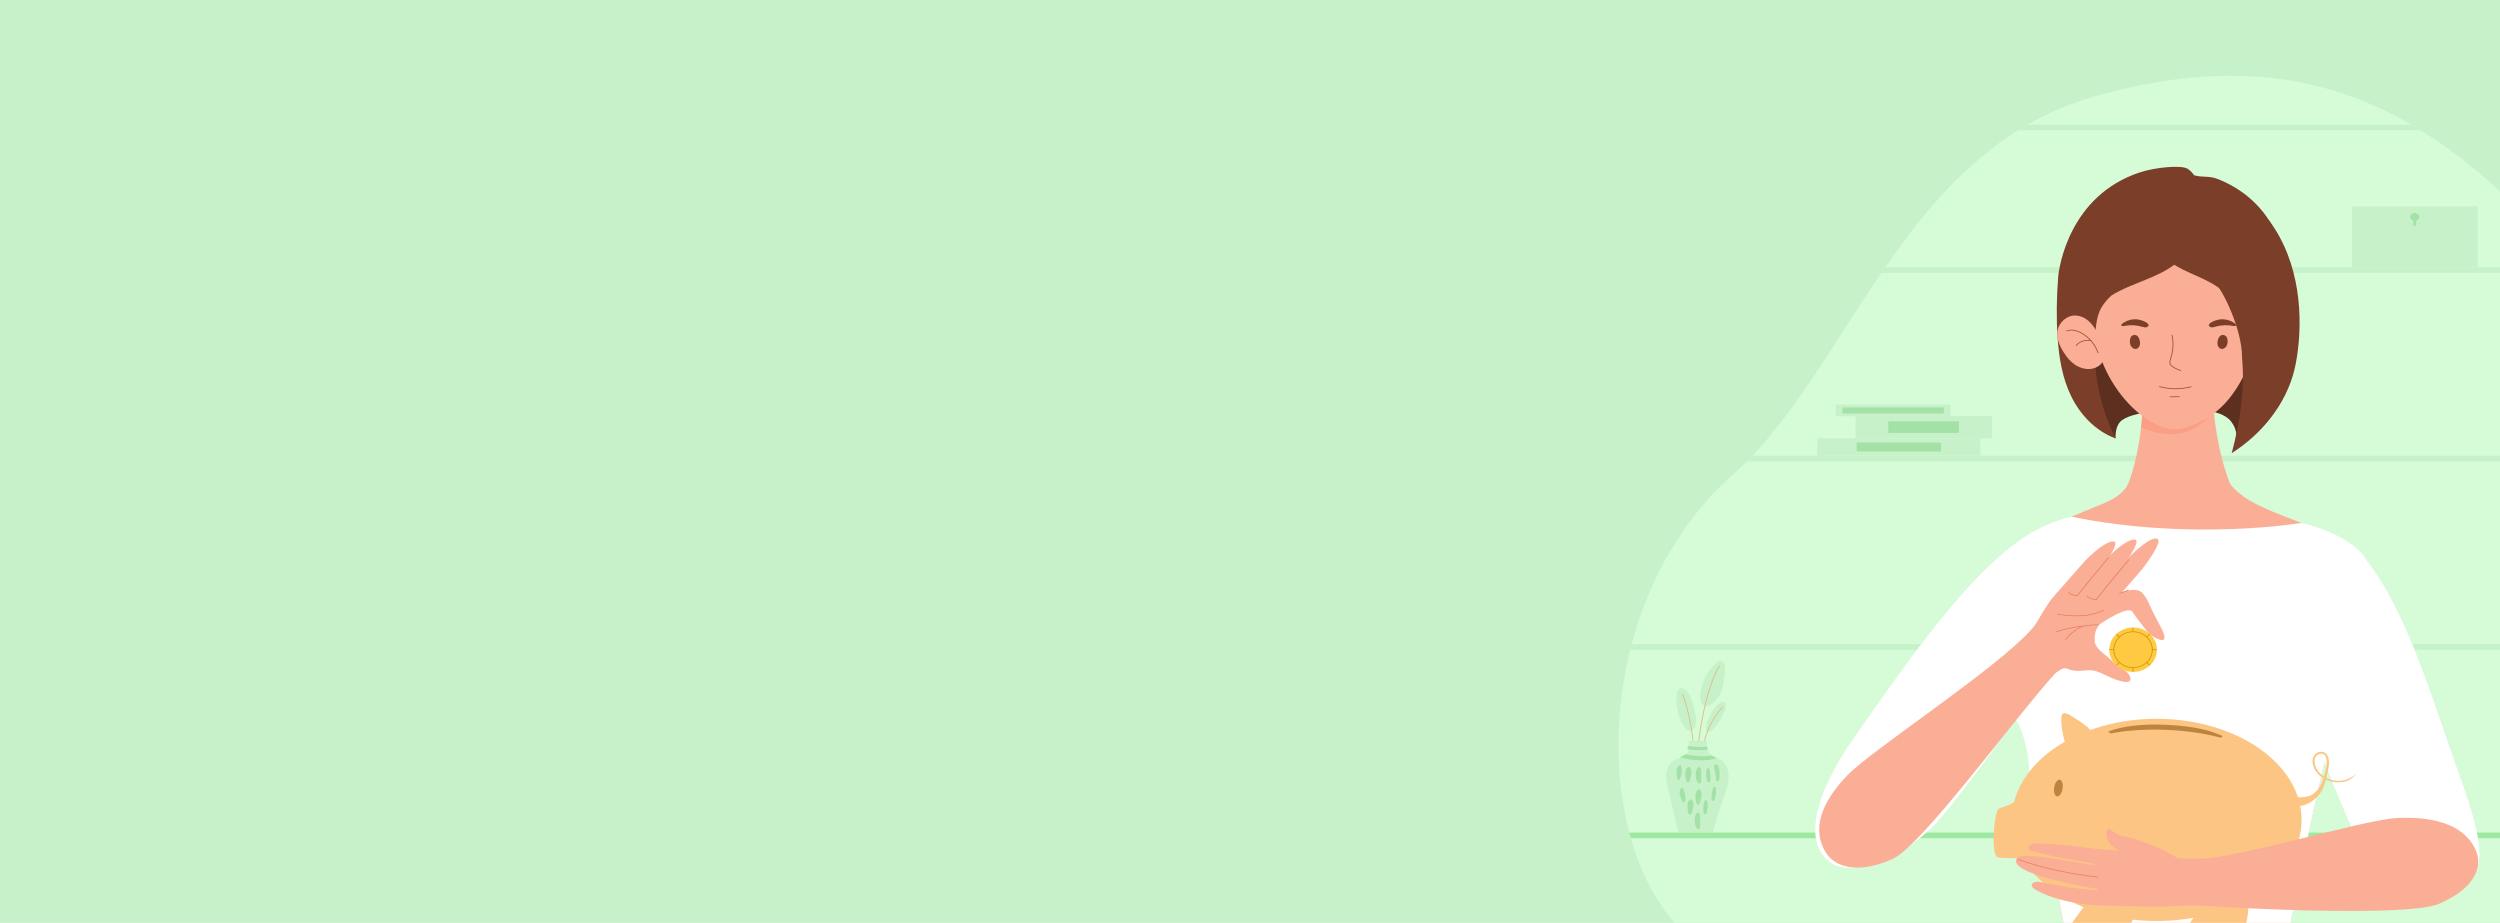
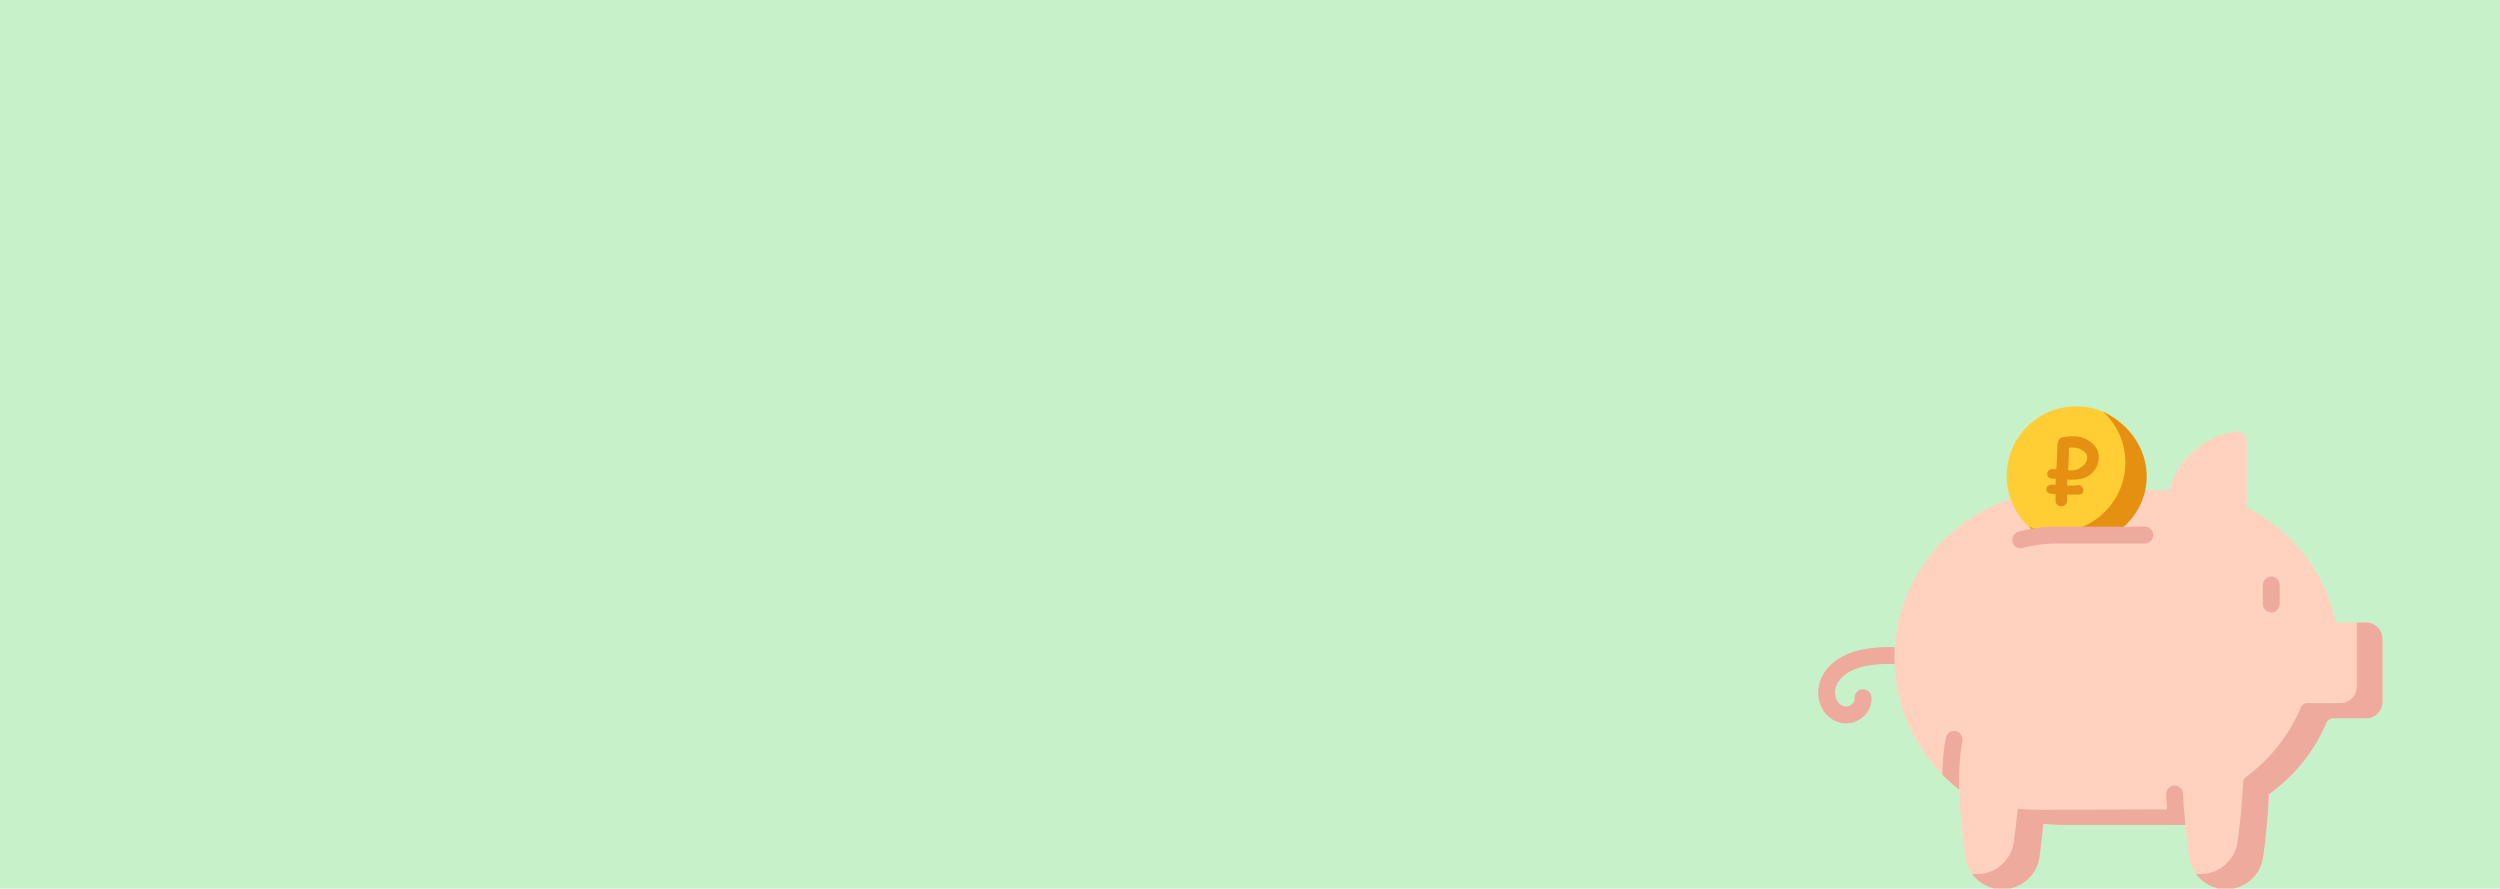
- <svg xmlns="http://www.w3.org/2000/svg" width="363" height="134" fill="none">
+ <svg xmlns="http://www.w3.org/2000/svg" width="363" height="129" fill="none">
  <g clip-path="url(#a)">
-     <path fill="#C7F2C9" d="M0 0h363v134H0z" />
-     <path d="M391.953 120.889c-.058.276-.118.55-.18.822-1.468 6.5-3.809 11.65-7.003 14.607-21.482 2.755-136.795 1.902-136.795 1.902-5.366-3.404-9.132-9.348-11.177-16.509a43.134 43.134 0 0 1-.226-.822c-2.116-8.016-2.123-17.457.142-26.54.068-.275.139-.549.212-.823 2.445-9.224 7.252-18.021 14.594-24.507a44.205 44.205 0 0 0 2.941-2.855c6.84-7.233 12.309-17.168 18.718-26.54.187-.275.376-.548.565-.822 5.318-7.678 11.317-14.911 19.284-19.886a42.613 42.613 0 0 1 11.058-4.905c18.136-5.131 32.658-3.662 46.021 4.083.459.267.918.541 1.375.822 7.531 4.636 14.715 11.284 22.002 19.886a149.33 149.33 0 0 1 1.627 1.95c5.575 6.786 9.869 15.708 12.911 25.412a115.608 115.608 0 0 1 2.109 7.661l.03.125c.232.973.452 1.95.661 2.931v.001a128.589 128.589 0 0 1 1.852 11.089 127.805 127.805 0 0 1 .624 6.378c.707 9.726.249 18.991-1.345 26.54Z" fill="#D5FBD7" />
-     <path d="M247.124 120.235c-.047.09-.115.187-.219.197-.091.009-.176-.059-.212-.139a.554.554 0 0 1-.031-.259 4.58 4.58 0 0 1 .212-1.153c.041-.126.091-.257.195-.343.633-.523.179 1.464.055 1.697ZM244.258 120.156c.01.057.02.117.002.166-.033.089-.149.092-.232.033a.747.747 0 0 1-.196-.253c-.166-.289-.334-.583-.426-.901-.108-.374-.084-1.037.336-.561.309.351.437 1.084.516 1.516Z" fill="#7096B4" />
-     <path d="M249.468 101.285c.472-.683.684-1.5.81-2.311.105-.68.205-1.404.191-2.09-.011-.558-.389-1.148-.97-.838-.522.278-.99.887-1.326 1.346a6.436 6.436 0 0 0-1.179 2.81c-.099.634-.32 2.002.556 2.267.687.209 1.596-.718 1.918-1.184ZM245.316 100.879c.471 1.006.776 2.083.901 3.179.061.532.073 1.097-.179 1.574-.117.221-.31.428-.565.469-.4.064-.73-.29-.943-.621a7.155 7.155 0 0 1-1.103-4.529c.024-.25.065-.508.21-.717.573-.823 1.424.102 1.679.645ZM250.449 103.126a8.388 8.388 0 0 1-1.324 2.331c-.235.292-.497.576-.836.751-.14.073-.334.118-.444.007a.348.348 0 0 1-.081-.168c-.169-.68.126-1.38.443-2.01.35-.699.763-1.435 1.427-1.908.97-.691 1.1.23.816.997h-.001Z" fill="#C7F2C9" />
-     <path d="m246.145 113.745-.129-.004c.001-.031.125-3.03.631-6.625.467-3.321 1.366-7.843 2.994-10.53l.112.06c-1.617 2.67-2.512 7.176-2.978 10.485a74.906 74.906 0 0 0-.63 6.614Z" fill="#E0BA89" />
-     <path d="m245.95 113.463-.127-.018c.517-3.176-.23-9.11-1.6-12.698l.121-.04c1.376 3.603 2.126 9.564 1.606 12.756ZM246.921 112.902c-.188-1.455-.029-3.359.423-5.092.388-1.488 1.183-3.601 2.765-5.212l.095.081c-2.88 2.933-3.464 7.818-3.155 10.209l-.128.014Z" fill="#E0BA89" />
-     <path d="M243.168 110.35c.963-.483 2.025-.588 2.025-1.686v-.947c0-.101.111-.181.243-.176l1.09.044 1.09-.044c.132-.005.243.075.243.176v.71c0 .486.254.96.7 1.306.46.356 1.146.444 1.575.798.237.197.391.443.514.694.912 1.87-.176 3.907-.763 5.75l-1.229 3.86-.017.054h-4.94l-.85-3.646c-.213-.913-.898-3.767-.923-4.3a3.326 3.326 0 0 1 .311-1.571c.183-.394.461-.782.917-1.013l.015-.008-.001-.001Z" fill="#C7F2C9" />
-     <path d="M244.714 109.503c.235.065.447.125.579.142.785.101 1.584.2 2.377.16.308-.015.617-.055.907-.12l.061.047c.191.139.418.237.651.326-.57.217-1.252.326-1.933.346-.888.025-1.778-.091-2.637-.249a5.883 5.883 0 0 1-.785-.214c.305-.123.579-.254.782-.438h-.002ZM246.874 108.918a14.29 14.29 0 0 1-1.815-.115 1.52 1.52 0 0 0 .007-.139v-.327c.699.077 1.406.143 2.106.127.243-.006.487-.023.721-.053v.016c0 .142.024.282.068.42a8.95 8.95 0 0 1-1.086.071h-.001ZM249.678 112.83c-.008.216-.031.46-.208.595-.031.024-.069.044-.108.041-.061-.005-.103-.06-.128-.113-.088-.185-.079-.396-.083-.599-.007-.354-.522-1.718-.084-1.761.716-.071.625 1.499.612 1.837h-.001ZM247.016 112.391l.001 1.038c0 .073-.001.15-.041.213-.076.122-.272.129-.395.048-.122-.081-.186-.22-.232-.356a2.535 2.535 0 0 1-.022-1.56c.079-.253.268-.546.538-.332.199.158.15.73.15.949h.001ZM246.863 119.018l.002 1.038c0 .073-.001.15-.041.213-.077.122-.273.129-.395.048-.123-.081-.187-.22-.233-.356a2.542 2.542 0 0 1-.021-1.56c.078-.253.268-.546.538-.332.199.157.149.729.15.949ZM248.349 113.318c-.024.101-.066.215-.168.25-.089.031-.191-.016-.249-.088a.595.595 0 0 1-.099-.252 4.695 4.695 0 0 1-.092-1.206c.007-.136.023-.279.105-.391.496-.677.565 1.424.503 1.687ZM247.815 117.99c-.038.097-.095.204-.201.225-.093.019-.187-.04-.234-.119a.566.566 0 0 1-.062-.263c-.026-.403.002-.81.08-1.207.027-.134.063-.273.16-.373.588-.606.357 1.484.257 1.737ZM248.995 116.074c-.043.095-.105.2-.212.217-.093.014-.185-.049-.229-.13a.57.57 0 0 1-.049-.265 4.684 4.684 0 0 1 .136-1.202c.032-.133.075-.27.176-.366.616-.581.288 1.497.177 1.746h.001ZM245.333 113.375c-.018.063-.039.129-.091.171-.095.078-.251.036-.331-.057-.08-.093-.102-.217-.122-.335-.06-.361-.119-.728-.064-1.09.066-.425.473-1.093.769-.441.219.48-.023 1.28-.161 1.752ZM245.638 118.087c-.019.063-.04.128-.091.171-.095.078-.252.035-.332-.057-.079-.093-.102-.217-.121-.336-.06-.36-.12-.728-.064-1.089.066-.425.473-1.093.769-.442.218.48-.023 1.28-.162 1.753h.001ZM246.81 116.626c-.019.063-.04.129-.091.171-.095.078-.252.035-.332-.057-.079-.093-.102-.217-.121-.336-.06-.36-.12-.728-.064-1.089.066-.425.473-1.093.769-.442.218.481-.023 1.28-.162 1.753h.001ZM244.149 111.376a3.018 3.018 0 0 1-.21 1.713.264.264 0 0 1-.066.102c-.074.062-.197.033-.263-.037a.49.49 0 0 1-.106-.259 4.122 4.122 0 0 1-.058-1.075c.025-.334.579-1.165.703-.444ZM244.442 114.598c.248.533.336 1.132.251 1.709a.252.252 0 0 1-.037.114c-.055.078-.182.08-.264.029a.505.505 0 0 1-.172-.225 4.208 4.208 0 0 1-.341-1.026c-.063-.329.252-1.268.562-.6l.001-.001Z" fill="#A3E1A6" />
-     <path d="M374.176 39.624H273.18c.187-.274.375-.548.565-.822h99.74c.23.272.46.546.691.822ZM351.485 18.917h-58.454c.451-.281.907-.555 1.371-.822h55.708c.459.267.917.541 1.375.822ZM388.277 66.987H253.668c.267-.27.531-.544.794-.822h133.56c.086.273.171.547.255.822ZM393.302 94.349H236.719c.068-.275.138-.549.211-.822h156.31l.062.822Z" fill="#C7F2C9" />
-     <path d="M391.954 120.889c-.058.276-.118.55-.179.822H236.8a43.134 43.134 0 0 1-.226-.822h155.38Z" fill="#9DE9A0" />
-     <path d="M359.747 29.967h-18.251v8.836h18.251v-8.836Z" fill="#C7F2C9" />
-     <path d="M351.276 31.497c0-.309-.294-.56-.658-.56-.363 0-.657.251-.657.56 0 .247.187.456.447.53v.735h.421v-.735c.26-.075.447-.283.447-.53Z" fill="#A3E1A6" />
-     <path d="M287.535 66.165v-2.519h-23.658v2.52h23.658Z" fill="#C7F2C9" />
-     <path d="M281.848 65.559v-1.306h-12.267v1.306h12.267Z" fill="#A3E1A6" />
-     <path d="M289.227 63.646v-3.264H269.42v3.264h19.807Z" fill="#C7F2C9" />
-     <path d="M284.449 62.86v-1.693h-10.27v1.693h10.27Z" fill="#A3E1A6" />
-     <path d="M283.215 60.44v-1.694h-16.674v1.694h16.674Z" fill="#C7F2C9" />
-     <path d="M282.242 60.033v-.878h-14.716v.878h14.716Z" fill="#A3E1A6" />
-     <path d="M320.123 59.581c1.433.192 2.989.543 3.842 1.634.953 1.219.989 2.718.384 4.117 2.957-2.078 4.841-4.875 5.825-8.204.624-2.11.772-4.314.828-6.501.038-1.466.034-2.953-.37-4.37-.829-2.904-3.237-5.183-5.806-6.996-1.781-1.257-3.695-2.366-5.77-3.134a19.936 19.936 0 0 0-7.593-1.21c-1.168.041-2.38.203-3.348.814-.592.374-1.057.895-1.498 1.42-1.869 2.225-3.477 4.689-4.312 7.407-.965 3.142-.855 6.523-.008 9.695.597 2.238 1.552 4.381 2.717 6.41.381.665 2.19 3.005 2.19 3.005s-.173-1.433.595-2.364c1.361-1.65 8.641-2.214 12.323-1.723h.001Z" fill="#5C2F1F" />
-     <path d="M324.619 72.07c-2.108-4.162-3.58-11.154-3.27-17.364.205-.352-10.463.002-10.259.354.31 6.21-.757 12.848-2.866 17.01-.681 1.345.499 3.517 1.206 4.819.822 1.512 1.834 2.927 3.135 4.12.863.79 2.345 1.92 3.817 2.335v.024l.039-.012.04.012v-.023c1.472-.416 2.953-1.546 3.817-2.337 1.301-1.192 2.313-2.607 3.135-4.12.707-1.301 1.887-3.473 1.205-4.818h.001Z" fill="#FBAE96" />
-     <path d="M320.719 60.538c.068-.044-5.696-.906-9.613-1.486a44.304 44.304 0 0 1-.227 3.008c1.88.85 6.376 2.27 9.84-1.522Z" fill="#FBAE96" style="mix-blend-mode:multiply" opacity=".28" />
-     <path d="M329.468 41.965c-.373 2.454-1.872 8.588-2.802 10.727-1.887 4.341-4.334 8.002-9.631 9.468-.759.21-1.548.276-2.317.063-4.322-1.2-7.594-5.366-9.177-8.98-1.157-2.638-2.318-5.284-3.168-8.025-1.225-3.952-2.056-7.65-.141-11.493 1.603-3.218 4.59-5.836 8.17-7.053 2.462-.838 4.553-.285 7.024-.304 1.257-.01 2.128-.202 3.421.133 2.469.64 4.773 1.928 6.344 3.841 2.804 3.419 2.925 7.364 2.277 11.623Z" fill="#FBAE96" />
-     <path d="M330.47 33.929c-1.509-3.612-4.732-6.534-8.584-7.983-1.055-.397-2.036-.204-3.039-.431a3.221 3.221 0 0 1-.274-.076c-.263-.394-.582-.724-.968-.952-.905-.535-4.602-.21-6.875.535-10.234 3.356-11.769 13.725-11.884 15.223-.227 2.935-.284 5.885-.078 8.821.205 2.915.683 5.86 1.99 8.515 1.306 2.655 3.525 5.012 6.435 6.088-2.468-4.964-3.477-10.551-2.89-15.996.091-.847.223-1.7.564-2.489.382-.884.998-1.63 1.73-2.293a19.445 19.445 0 0 1 2.443-1.242c.68-.293 1.375-.567 2.067-.847 1.623-.655 3.23-1.34 4.605-2.362.151.099.305.192.459.28 1.131.643 2.356 1.132 3.54 1.686.688.322 1.363.665 1.997 1.073 1.356.874 2.5 2.033 3.319 3.367.365.594.69 1.246 1.287 1.643 1.158.77 2.692-.424 3.278-1.352 2.11-3.34 2.387-7.596.878-11.208Z" fill="#7B3E29" />
-     <path d="M321.973 49.738c-.066.733.611 1.312 1.233.627.267-.295.289-.86.192-1.222-.106-.394-.539-.656-.946-.426-.331.187-.448.684-.479 1.021Z" fill="#7B3E29" />
-     <path d="M315.885 56.505a9.02 9.02 0 0 1-2.346-.31c-.035-.009-.054-.042-.044-.074.009-.032.045-.05.08-.042 1.487.401 3.061.407 4.552.018.034-.008.07.01.08.042a.06.06 0 0 1-.045.074 9.018 9.018 0 0 1-2.277.292ZM315.084 57.678c-.035 0-.064-.026-.064-.06-.001-.033.027-.06.063-.06l1.337-.018c.036 0 .065.026.065.06a.063.063 0 0 1-.064.061l-1.336.017h-.001ZM316.645 53.847c-.006 0-.012 0-.018-.002a3.626 3.626 0 0 1-1.219-.57 1.078 1.078 0 0 1-.311-.311c-.18-.309-.061-.674.044-.996l.011-.034a6.226 6.226 0 0 0 .162-3.255c-.007-.032.016-.064.05-.07.035-.007.069.014.076.046a6.323 6.323 0 0 1-.165 3.314l-.011.034c-.102.314-.208.64-.053.903a.973.973 0 0 0 .276.274c.346.252.752.441 1.175.55a.06.06 0 0 1 .045.073.064.064 0 0 1-.062.044Z" fill="#A45236" />
-     <path d="M324.686 47.201c-.018-.194-.572-.483-.68-.535a3.18 3.18 0 0 0-1.216-.306c-.478-.023-.971.097-1.401.287-.291.128-1.043.538-.436.842.208.104.461.025.685-.042a5.496 5.496 0 0 1 2.614-.122c.096.02.196.04.29.013.109-.032.149-.08.144-.137ZM310.732 49.738c.066.733-.611 1.312-1.233.627-.268-.295-.29-.86-.192-1.222.106-.394.538-.656.946-.426.331.187.448.684.479 1.021ZM308.008 47.201c.018-.194.572-.483.681-.535.376-.18.793-.286 1.215-.306.479-.023.971.097 1.401.287.292.128 1.044.538.436.842-.208.104-.461.025-.685-.042a5.496 5.496 0 0 0-2.614-.122c-.096.02-.196.04-.289.013-.11-.032-.15-.08-.145-.137Z" fill="#7B3E29" />
-     <path d="M328.169 45.202c1.187-.532 2.699.092 3.339 1.09.639.996.596 2.23.365 3.372-.151.747-.381 1.497-.842 2.146-.462.649-1.182 1.19-2.031 1.35-.85.16-1.817-.129-2.238-.78-.151-.234-.227-.5-.29-.764-.417-1.773-.606-5.382 1.697-6.414Z" fill="#FBAE96" />
-     <path d="M327.232 51.31c-.013 0-.024-.008-.024-.02a4.98 4.98 0 0 1 1.075-3.354c.589-.743 1.329-1.147 2.028-1.11.013 0 .023.011.023.023-.001.013-.012.023-.026.022-.971-.052-1.712.746-1.987 1.091-.747.943-1.136 2.154-1.065 3.325 0 .013-.01.023-.023.024h-.001Z" fill="#A45236" />
-     <path d="M327.544 49.315c-.008 0-.017-.005-.021-.012-.007-.01-.003-.024.009-.03.771-.414 1.674-.416 2.301-.007a.022.022 0 0 1 .006.032.026.026 0 0 1-.034.005c-.611-.4-1.494-.396-2.249.009a.026.026 0 0 1-.012.003Z" fill="#A45236" />
-     <path d="M301.493 45.819c-1.311-.114-2.496.961-2.726 2.103-.229 1.143.271 2.286.912 3.282.419.652.914 1.28 1.588 1.74.674.459 1.55.733 2.406.608.856-.126 1.656-.709 1.809-1.456.054-.269.028-.542-.012-.81-.268-1.799-1.433-5.245-3.977-5.467Z" fill="#FBAE96" />
-     <path d="M304.625 51.287a.063.063 0 0 1-.061-.043c-.367-1.112-1.176-2.116-2.219-2.752-.38-.232-1.358-.732-2.232-.377a.066.066 0 0 1-.084-.031.059.059 0 0 1 .033-.08c.656-.266 1.513-.125 2.354.387 1.068.652 1.896 1.68 2.272 2.818a.06.06 0 0 1-.043.075.063.063 0 0 1-.019.003h-.001Z" fill="#A45236" />
-     <path d="M301.459 50.244a.068.068 0 0 1-.037-.01.058.058 0 0 1-.016-.084c.444-.6 1.308-.896 2.201-.756.035.006.058.037.052.07-.006.033-.039.054-.074.05-.843-.133-1.657.143-2.073.704a.067.067 0 0 1-.053.026Z" fill="#A45236" />
-     <path d="M325.556 52.068c.413 4.603-.329 9.238-1.508 13.725 4.474-2.838 7.901-7.188 9.103-12.11.163-.666.285-1.338.387-2.013.838-5.522.51-13.503-4.059-19.648-.456-.614-4.039-.02-4.654-.496-.686-.532 3.78 1.138 2.891 1.191-.89.054-1.746.333-2.567.656a22.326 22.326 0 0 0-3.614 1.814c-.396.246-.799.52-1.01.92-.246.462-.19 1.008-.129 1.522.172 1.442.317 2.023 1.183 3.23a20.245 20.245 0 0 1 2.001 3.488c1.053 2.336 1.976 5.162 1.976 7.721Z" fill="#7B3E29" />
-     <path d="M342.733 81.21c-3.057-3.874-8.424-5.04-12.865-6.967-2.354-1.021-4.44-1.992-6.041-3.932-.423-.514-14.094-1.347-14.853.052-1.143 2.109-3.971 2.859-6.325 3.88-4.442 1.927-9.169 3.476-12.226 7.351-1.609 2.04-2.938 4.309-2.51 6.81.338 1.978 1.326 3.797 2.19 5.63 3.177 6.743 7.785 30.257 9.969 42.539 7.943 4.201 26.845 1.869 32.004.27 2.263-12.537 7.233-36.22 10.337-42.81.864-1.833 1.852-3.651 2.19-5.63.428-2.5-.261-5.153-1.871-7.193h.001Z" fill="#FBAE96" />
-     <path d="M334.193 75.925s-15.858 2.692-33.445-.909c-8.143 2.008-13.738 8.256-17.514 15.981-5.578 11.412 10.52 3.54 11.43 21.121.03.589.891 1.413.861 1.346.445.985.503 2.332.726 3.385.515 2.428 1.01 4.859 1.492 7.292a651.898 651.898 0 0 1 2.337 12.432c7.943 4.202 26.845 1.869 32.004.271 2.263-12.538 7.233-36.221 10.338-42.81.863-1.833 2.028-11.591.89-13.188-2.473-3.471-9.118-4.92-9.118-4.92h-.001Z" fill="#fff" />
-     <path d="M343.532 81.227c6.167 7.819 9.885 21.147 13.462 30.986 3.623 9.966 3.395 12.487 2.36 14.856-1.54 3.524-14.699-.231-17.411-5.893-2.714-5.663-6.712-16.468-8.389-21.341-1.676-4.873.763-17.22 9.978-18.608Z" fill="#fff" />
-     <path d="M310.02 132.14s-.16 1.124-.62 2.054c-.324.657-.798 1.218-1.469 1.218-2.38 0-6.054.177-7.137 0-.434-.07-.483-.34-.266-.807.26-.558.902-1.398 1.726-2.52.211-.288.434-.594.666-.918l5.177.709 1.924.264h-.001ZM326.469 131.609c-.061 1.48-.331 3.803-1.436 3.803-2.38 0-6.054.177-7.137 0-.434-.07-.484-.339-.266-.807.047-.102.107-.213.179-.333.421-.71 1.241-1.744 2.213-3.105l4.651-.544 1.806-.212s.018.507-.01 1.198Z" fill="#FCC583" />
-     <path d="M334.191 119.05c0 8.108-9.418 14.682-21.037 14.682-5.274 0-10.094-1.354-13.786-3.592-2.364-1.433-4.266-3.228-5.528-5.261-.293-.473-3.451-.12-3.896-.463-.806-.619-.448-6.191.215-6.928.229-.255 2.177-.632 2.32-1.161 1.829-6.807 10.391-11.958 20.675-11.958 6.804 0 12.854 2.254 16.699 5.751 2.721 2.474 4.338 5.571 4.338 8.93Z" fill="#FCC583" />
-     <path d="M302.899 109.675c-.655.329-1.292.383-1.842.256a2.505 2.505 0 0 1-.131-.144c-.008-.01-.019-.019-.028-.028-1.311-1.336-1.855-5.095-1.498-5.982a.329.329 0 0 1 .193-.198c.183-.07.458-.003.789.156 1.227.722 2.551 1.614 2.964 2.08.745.839 1.638 2.813-.447 3.859v.001ZM333.271 115.706c.836.147 2.005.033 2.61-.423 1.079-.813 1.505-2.118 1.785-3.359.117-.631.401-1.892-.201-2.362-.388-.297-.982-.064-1.215.309-.231.367-.212.813-.1 1.219.491 1.716 2.739 2.719 4.503 2.111 1.399-.484 1.723-1.202 1.42-.785-1.364 1.879-4.685 1.367-5.863-.508-.43-.684-.676-1.694-.073-2.355.367-.39 1.051-.555 1.508-.2.74.582.526 1.84.367 2.595-.242 1.02-.49 2.41-1.15 3.271-.8 1.066-2.217 2.051-3.651 1.741-.818-.163-1.002-1.439.059-1.253l.001-.001Z" fill="#FCC583" />
-     <path d="M322.439 107.117c-2.216-.608-4.947-1.023-7.912-1.143-3.004-.121-5.796.08-8.077.52-.1-.106-.214-.16-.36-.251 1.914-.793 4.945-1.168 8.471-.999 3.979.19 6.329.772 8.188 1.65a6.314 6.314 0 0 0-.31.223ZM299.487 114.506c.104-.671-.085-1.252-.422-1.297-.337-.046-.695.461-.799 1.132-.104.671.085 1.252.422 1.298.338.045.695-.462.799-1.133Z" fill="#BD8440" />
-     <path d="M292.264 79.196c-8.08 6.115-16.771 18.99-22.891 27.669-6.198 8.791-7.552 15.703-3.477 18.443 3.308 2.226 11.467-1.387 15.621-6.227 4.155-4.841 10.944-14.356 13.883-18.677 2.939-4.321 5.406-17.695-3.136-21.207Z" fill="#fff" />
-     <path d="M301.176 96.102a3.64 3.64 0 0 0-.134.112c-.423.362-1.964.84-2.698 1.645-5.819 6.375-19.297 24.974-23.567 26.872-4.869 2.163-8.276 1.318-9.705-1.006-2.035-3.306-.612-7.256 3.199-11.186 3.59-3.702 21.482-15.33 26.627-21.078.316-.352.584-.682.797-.987l.001-.002c1.531-2.188 5.846.94 6.255 3.595.118.764-.088 1.488-.775 2.035Z" fill="#FBAE96" />
-     <path d="M297.556 89.552c-.763-.57-.514-1.499.486-2.717.999-1.22 3.842-4.408 4.534-5.201.691-.794 3.131-3.113 4.337-3.015 1.119.091-1.976 4.222-2.268 4.586-.293.364-3.857 4.396-4.572 5.245-.716.849-1.636 1.759-2.517 1.101Z" fill="#FBAE96" />
-     <path d="M300.63 89.277c-.763-.57-.514-1.498.486-2.717.999-1.219 3.842-4.408 4.534-5.2.691-.794 3.119-3.113 4.336-3.016 1.12.09-1.975 4.222-2.267 4.586-.293.364-3.858 4.396-4.573 5.245-.715.849-1.635 1.76-2.516 1.102Z" fill="#FBAE96" />
-     <path d="M310.94 90.622c.483.597 1.03 1.382 1.427 1.63.396.247 3.176 2.076 1.238-1.477-1.937-3.553-1.457-3.337-2.498-4.629-1.041-1.292-4.405.248-7.374 1.531-3.074 1.329-3.47 2.67-3.067 3.304.403.634 1.604 1.458 3.516.126 1.899-1.323 4.879-3.095 5.422-2.299.543.797.923 1.302 1.336 1.814Z" fill="#FBAE96" />
-     <path d="M303.829 89.14c-.763-.57-.513-1.498.486-2.717 1-1.219 3.842-4.407 4.534-5.2.692-.794 3.312-3.3 4.337-3.016 1.077.3-1.975 4.223-2.268 4.586-.292.364-3.857 4.397-4.572 5.245-.715.85-1.636 1.76-2.516 1.102h-.001ZM306.737 96.04c.643.762 1.688 1.134 2.184 1.648.495.514.895 1.67-.829 1.245-1.724-.424-2.248-.96-3.655-1.449-.965-.336-1.787-.044-2.931-.076-1.448-.041-1.413-.88-2.736.076-1.573 1.135 9.26-11.16 7.993-9.793-1.153 1.244-2.947 3.563-2.576 5.616.188 1.037 2.003 2.083 2.55 2.732Z" fill="#FBAE96" />
-     <path d="m305.706 88.849-.035.361c-.025.257-4.039 6.666-4.573 6.956l-.096.052c-.43.242-1.221.048-1.62.345-.483.358-1.088.725-1.434 1-1.384 1.095-6.174-.847-4.379-3.488.514-.754.977-1.547 1.427-2.348.234-.417.465-.836.698-1.253l.001-.001c.707-1.268 1.43-2.515 2.314-3.62.204-.255.417-.503.64-.741 1.094-1.168 6.056 1.125 7.057 2.737Z" fill="#FBAE96" />
-     <path d="M301.619 86.544a.066.066 0 0 1-.038-.012.058.058 0 0 1-.014-.085c.022-.027 2.239-2.807 4.541-5.519a.068.068 0 0 1 .091-.01c.028.021.033.06.01.085a263.268 263.268 0 0 0-4.538 5.517.066.066 0 0 1-.052.024ZM304.354 87.114a.069.069 0 0 1-.039-.012.058.058 0 0 1-.013-.084c.024-.03 2.46-3.078 4.763-5.79a.067.067 0 0 1 .09-.009c.028.02.033.059.011.085a295.065 295.065 0 0 0-4.761 5.786.064.064 0 0 1-.051.024Z" fill="#E8825F" />
-     <path d="M359.546 123.614c-1.424-3.573-5.589-5.078-11.263-4.853-5.673.225-25.956 6.9-32.665 6.177-3.582-.386-3.127 5.911.895 6.326 4.021.415 32.765 2.072 37.659-.041 4.895-2.113 6.375-5.098 5.374-7.609Z" fill="#FBAE96" />
-     <path d="M304.556 128.739c-.33-1.881-.498-3.707-.144-5.481 1.209.119 2.833.197 3.955.387 1.717.3 3.372.809 5.083 1.223.877.209 1.532-.322 2.342-.264.936.067 4.032.161 5.779-.093 1.105-.161-.193 2.35.155 3.321.043.119.083.242.072.354-.013.134-.101.236-.186.331-.926 1.035-.777 2.96-2.39 2.96-2.093 0-4.327.161-5.978.154-2.398.011-5.627-.094-8.228-.155-.564-1.02-.273-1.704-.46-2.737Z" fill="#FBAE96" />
-     <path d="M296.303 122.474c-.365-.017-.745-.033-1.092.048-.346.082-.66.281-.709.564a.338.338 0 0 0 .088.302c.101.106.271.156.426.199 3.676.992 6.711 1.379 10.429 2.073 1.338.23.573-1.667-.058-2.069-.543-.339-1.141-.347-1.785-.433a85.104 85.104 0 0 0-7.299-.684ZM296.814 128.177c-.405-.086-.827-.177-1.207-.128-.38.05-.697.292-.59.602.085.247.4.451.696.615 1.983 1.098 4.273 1.637 6.424 1.942 1.796.249 3.067.419 4.953.08.166-.031.341-.485.422-.598.379-.539-.532-1.223-1.165-1.357-.711-.149-1.64-.032-2.379-.095a57.299 57.299 0 0 1-7.155-1.061h.001Z" fill="#FBAE96" />
-     <path d="M304.794 125.644c.106.335-8.572-1.671-11.254-1.334-.285.036-.557.166-.706.396-.451.696.006 2.327 11.79 4.397.839.166 1.675.312 2.505.438a34.484 34.484 0 0 1-2.334-3.897h-.001Z" fill="#FBAE96" />
-     <path d="M304.599 127.421h-.008c-3.479-.436-7.299-1.053-11.671-2.6a.059.059 0 0 1-.037-.077c.012-.031.05-.046.083-.035 4.359 1.543 8.171 2.158 11.641 2.592.036.005.061.035.056.068-.004.03-.032.052-.064.052Z" fill="#E8825F" />
-     <path d="M310.76 122.099c-.81-.266-1.596-.565-2.429-.673-.741-.096-1.444-.628-2.015-1.083-.101-.08-.26-.03-.316.099-.242.564-.15 1.231.171 1.756.368.603.982 1.045 1.617 1.431.636.388 1.311.741 1.891 1.248.38.331.717.726 1.137 1.036.477.351.95.412 1.497.518.691.133 1.385.194 2.073.233.685.053 2.683.111 2.879-.669.202-.803-1.044-1.335-1.649-1.728-1.657-1.055-3.239-1.638-4.856-2.168Z" fill="#FBAE96" />
-     <path d="M312.173 96.618c1.349-1.26 1.349-3.3 0-4.56-1.349-1.26-3.537-1.26-4.886 0-1.349 1.26-1.349 3.3 0 4.56 1.349 1.26 3.537 1.26 4.886 0Z" fill="#FFCA42" />
-     <path d="M309.73 97.004c-.104 0-.208-.005-.314-.016a2.897 2.897 0 0 1-1.918-.98 2.53 2.53 0 0 1-.614-1.96 2.61 2.61 0 0 1 1.051-1.79 2.98 2.98 0 0 1 2.099-.572c1.566.158 2.702 1.477 2.532 2.94a2.612 2.612 0 0 1-1.05 1.79 2.965 2.965 0 0 1-1.785.588h-.001Zm-.01-5.214c-.619 0-1.215.195-1.705.563a2.491 2.491 0 0 0-1.003 1.709c-.078.676.13 1.34.587 1.87.456.53 1.107.863 1.831.937a2.846 2.846 0 0 0 2.004-.547 2.491 2.491 0 0 0 1.003-1.71c.163-1.395-.922-2.655-2.417-2.807-.1-.01-.201-.015-.3-.015Z" fill="#D1990A" />
-     <path d="M309.7 91.79a.061.061 0 0 1-.063-.06v-.54c0-.034.028-.06.063-.06s.064.026.064.06v.54c0 .033-.029.06-.064.06ZM309.7 97.544a.061.061 0 0 1-.063-.06v-.54c0-.034.028-.06.063-.06s.064.026.064.06v.54c0 .034-.029.06-.064.06ZM313.073 94.399h-.579a.062.062 0 0 1-.064-.061c0-.034.028-.06.064-.06h.579c.036 0 .065.026.065.06s-.029.06-.065.06ZM306.902 94.398h-.58c-.035 0-.064-.027-.064-.06 0-.034.029-.06.064-.06h.58c.035 0 .064.026.064.06 0 .033-.029.06-.064.06ZM311.69 92.554a.066.066 0 0 1-.046-.018.058.058 0 0 1 0-.085l.41-.382a.067.067 0 0 1 .091 0 .058.058 0 0 1 0 .085l-.41.382a.066.066 0 0 1-.045.018ZM307.338 96.624a.07.07 0 0 1-.046-.018.058.058 0 0 1 0-.085l.41-.382a.067.067 0 0 1 .091 0 .058.058 0 0 1 0 .085l-.409.382a.07.07 0 0 1-.046.018ZM312.099 96.623a.066.066 0 0 1-.045-.018l-.41-.382a.058.058 0 0 1 0-.085.067.067 0 0 1 .091 0l.41.382a.058.058 0 0 1 0 .085.07.07 0 0 1-.046.018ZM307.748 92.554a.066.066 0 0 1-.046-.018l-.41-.382a.058.058 0 0 1 0-.085.069.069 0 0 1 .092 0l.409.382a.058.058 0 0 1 0 .085.066.066 0 0 1-.045.018Z" fill="#D1990A" />
-     <path d="M301.585 86.544c-.544 0-1.085-.276-1.301-.477a.058.058 0 0 1 0-.085.068.068 0 0 1 .092 0c.193.18.707.442 1.21.442h.032c.037 0 .065.025.066.058.001.034-.027.061-.063.062h-.036ZM304.327 87.114c-.544 0-1.085-.276-1.3-.477a.057.057 0 0 1 0-.085.068.068 0 0 1 .091 0c.194.18.707.442 1.21.442h.032c.038 0 .065.026.066.058.001.034-.027.061-.062.062h-.037ZM307.776 86.25a.066.066 0 0 1-.06-.037c-.014-.03.001-.066.034-.08l1.261-.504c.033-.013.071.001.085.031.014.03-.001.066-.034.08l-1.261.504a.07.07 0 0 1-.025.005ZM301.618 89.481c-1.2 0-2.332-.143-2.853-.22-.035-.005-.059-.036-.053-.069.005-.032.038-.055.074-.05.69.102 2.466.322 4.034.163.737-.075 1.756-.37 2.595-.751a.067.067 0 0 1 .086.028c.016.03.002.065-.03.08-.85.387-1.886.687-2.637.763-.399.04-.811.056-1.215.056h-.001ZM298.611 91.79a.065.065 0 0 1-.06-.038c-.013-.03.004-.066.037-.078 2.066-.75 5.577-1.035 6.052-1.035.035 0 .064.027.064.06 0 .034-.029.06-.064.06-.471 0-3.956.284-6.005 1.028a.072.072 0 0 1-.024.004Z" fill="#E8825F" />
-     <path d="M299.963 92.91a.072.072 0 0 1-.024-.004.059.059 0 0 1-.036-.078c.187-.448 1.411-1.484 2.456-1.97a.066.066 0 0 1 .086.027c.016.03.003.066-.029.08-1.003.467-2.218 1.486-2.393 1.907a.065.065 0 0 1-.06.038Z" fill="#E8825F" />
+     <path fill="#C7F2C9" d="M0 0h363v129H0z" />
+     <path d="M268.071 105.041c-.119 0-.237-.007-.356-.019-1.628-.175-2.965-1.313-3.488-2.97-.631-2 .074-4.2 1.84-5.74 3.436-3 9.332-2.422 13.234-2.039a1.222 1.222 0 1 1-.239 2.434c-3.483-.34-8.747-.858-11.387 1.447-1.038.905-1.455 2.088-1.115 3.163.229.727.759 1.203 1.416 1.273.334.035.73-.126 1.01-.411.107-.109.349-.397.307-.733a1.222 1.222 0 1 1 2.425-.309c.126.984-.234 1.987-.985 2.754-.72.734-1.694 1.15-2.662 1.15Z" fill="#EDAA9D" />
+     <path d="M339.183 90.392c-1.559-7.332-6.427-13.438-12.965-16.688V63.99c0-.822-.724-1.462-1.539-1.354-4.696.62-8.506 4.046-9.697 8.537h-15.369c-13.401 0-24.575 10.963-24.539 24.363.021 7.796 3.717 14.724 9.443 19.156.076 3.496.465 7.039.84 9.74a5.44 5.44 0 0 0 5.388 4.689c2.716 0 5.014-2 5.389-4.689.196-1.416.397-3.064.554-4.815.882.097 1.776.151 2.684.151h16.049c.628 0 1.249-.025 1.864-.071.142 1.543.319 3.083.531 4.618.374 2.702 2.649 4.791 5.375 4.806a5.438 5.438 0 0 0 5.418-4.689c.354-2.54.719-5.826.824-9.116a24.399 24.399 0 0 0 8.348-10.34 1.125 1.125 0 0 1 1.038-.687h4.734a2.377 2.377 0 0 0 2.377-2.378v-9.14a2.378 2.378 0 0 0-2.378-2.379h-4.369Z" fill="#FFD2C0" />
+     <path d="M343.55 90.392h-1.347c.004.061.008.121.008.183v9.14a2.377 2.377 0 0 1-2.378 2.378h-4.82a.997.997 0 0 0-.917.607 24.374 24.374 0 0 1-7.988 10.134 1.01 1.01 0 0 0-.411.772c-.124 3.126-.47 6.215-.806 8.63a5.439 5.439 0 0 1-6.032 4.649c.993 1.349 2.567 2.227 4.33 2.236a5.438 5.438 0 0 0 5.418-4.689c.353-2.54.719-5.826.824-9.116a24.406 24.406 0 0 0 8.348-10.34c.086-.204.231-.377.416-.499.184-.123.4-.188.622-.188h4.733a2.377 2.377 0 0 0 2.378-2.378v-9.14a2.379 2.379 0 0 0-2.378-2.379Zm-26.259 29.376H299.37c-.907 0-1.803-.054-2.684-.15a99.706 99.706 0 0 1-.555 4.814 5.439 5.439 0 0 1-9.787 2.45 5.44 5.44 0 0 0 6.071-4.646c.224-1.6.408-3.205.554-4.814.882.096 1.777.15 2.684.15 0 0 15.457-.017 21.461-.048.049.761.109 1.512.177 2.244Zm12.495-30.832a1.225 1.225 0 0 1-1.223-1.223V84.94a1.213 1.213 0 0 1 .358-.865 1.232 1.232 0 0 1 .865-.358 1.225 1.225 0 0 1 1.223 1.223v2.773a1.224 1.224 0 0 1-1.223 1.223Z" fill="#EDAA9D" />
+     <path d="M317.265 119.698c-.07-.75-.13-1.5-.178-2.252a69.503 69.503 0 0 1-.107-2.197 1.222 1.222 0 0 0-1.221-1.184l-.039.001a1.221 1.221 0 0 0-1.184 1.261 71.874 71.874 0 0 0 .28 4.441h.604c.621 0 1.236-.025 1.845-.07Zm-33.305-13.553a1.217 1.217 0 0 0-.916.188 1.217 1.217 0 0 0-.516.78c-.316 1.63-.469 3.458-.508 5.358a24.243 24.243 0 0 0 2.454 2.187c-.072-3.534.207-5.801.455-7.08a1.235 1.235 0 0 0-.188-.917 1.232 1.232 0 0 0-.781-.516Z" fill="#EDAA9D" />
+     <path d="M311.56 69.094a10.08 10.08 0 0 1-4.811 8.6h-8.254c-.17 0-.341.002-.511.01a18.44 18.44 0 0 0-1.605.108 10.09 10.09 0 0 1-5.004-8.718c0-5.575 4.519-10.094 10.094-10.094 5.572 0 10.091 4.52 10.091 10.094Z" fill="#FFCD34" />
+     <path d="M300.715 69.656a4.53 4.53 0 0 1-.185-.006 17.126 17.126 0 0 1-.351-.038c-.008.11-.015.24-.019.389 0 .148-.002.314-.006.497l.427.013h.478c.021 0 .058-.002.109-.007.055-.008.119-.017.191-.025l.204-.026c.068-.008.127-.013.178-.013a.72.72 0 0 1 .753.734c0 .157-.022.28-.064.37a.376.376 0 0 1-.211.19 1.388 1.388 0 0 1-.408.07c-.17.01-.384.014-.643.014H300.721a5.425 5.425 0 0 0-.268-.007 54.573 54.573 0 0 1-.255-.013h-.057v.893a.79.79 0 0 1-.236.58.813.813 0 0 1-.599.242.824.824 0 0 1-.606-.242.79.79 0 0 1-.236-.58v-.956a5.482 5.482 0 0 1-.586-.038 1.412 1.412 0 0 1-.408-.109.57.57 0 0 1-.249-.204.638.638 0 0 1-.076-.332c0-.459.297-.688.892-.688.072 0 .147.002.223.006.081.005.151.013.211.026l.032-.867-.058-.007a3.997 3.997 0 0 1-.567-.044 1.076 1.076 0 0 1-.364-.121.499.499 0 0 1-.191-.23.936.936 0 0 1-.057-.35c0-.447.297-.67.892-.67a1.8 1.8 0 0 1 .223.013c.068.008.136.012.204.012.047-.671.079-1.273.096-1.804.021-.531.034-.958.038-1.281 0-.276.019-.51.058-.702.042-.195.102-.357.178-.484a.776.776 0 0 1 .287-.287c.119-.064.255-.102.408-.115.149-.013.349-.034.599-.064.251-.034.561-.05.931-.05.833 0 1.615.27 2.346.81.812.607 1.218 1.342 1.218 2.205 0 1.084-.431 1.949-1.294 2.595-.191.14-.393.257-.606.35a4.1 4.1 0 0 1-.656.217 5.285 5.285 0 0 1-.708.109c-.247.017-.502.025-.765.025Zm.319-4.667a9.12 9.12 0 0 0-.364.007c-.102 0-.189.004-.261.013v.37a29.833 29.833 0 0 1-.045 1.498c-.021.408-.049.862-.083 1.364.111.017.202.03.274.038.073.009.126.013.16.013.246 0 .45-.017.612-.051a1.816 1.816 0 0 0 .733-.325c.094-.072.196-.147.306-.223.468-.34.701-.785.701-1.333 0-.361-.218-.682-.656-.963a2.469 2.469 0 0 0-1.377-.408Z" fill="#E69012" />
+     <path d="M305.412 59.8a10.066 10.066 0 0 1 3.194 7.363c0 5.574-4.519 10.093-10.093 10.093a10.062 10.062 0 0 1-3.943-.8c.553.519 1.162.973 1.816 1.355 1.431-.158 1.498-.115 10.363-.117 6.815-4.193 6.815-13.805-1.337-17.895Z" fill="#E69012" />
+     <path d="M293.394 79.61a1.224 1.224 0 0 1-.326-2.402 20.303 20.303 0 0 1 5.427-.736h12.935a1.22 1.22 0 0 1 1.13.755 1.232 1.232 0 0 1 0 .936 1.222 1.222 0 0 1-1.13.755h-12.935c-.155 0-.31.002-.464.007l-.018.001a17.875 17.875 0 0 0-4.292.64c-.107.029-.217.044-.327.044Z" fill="#EDAA9D" />
  </g>
  <defs>
    <clipPath id="a">
-       <path fill="#fff" d="M0 0h363v134H0z" />
+       <path fill="#fff" d="M0 0h363v129H0z" />
    </clipPath>
  </defs>
</svg>
